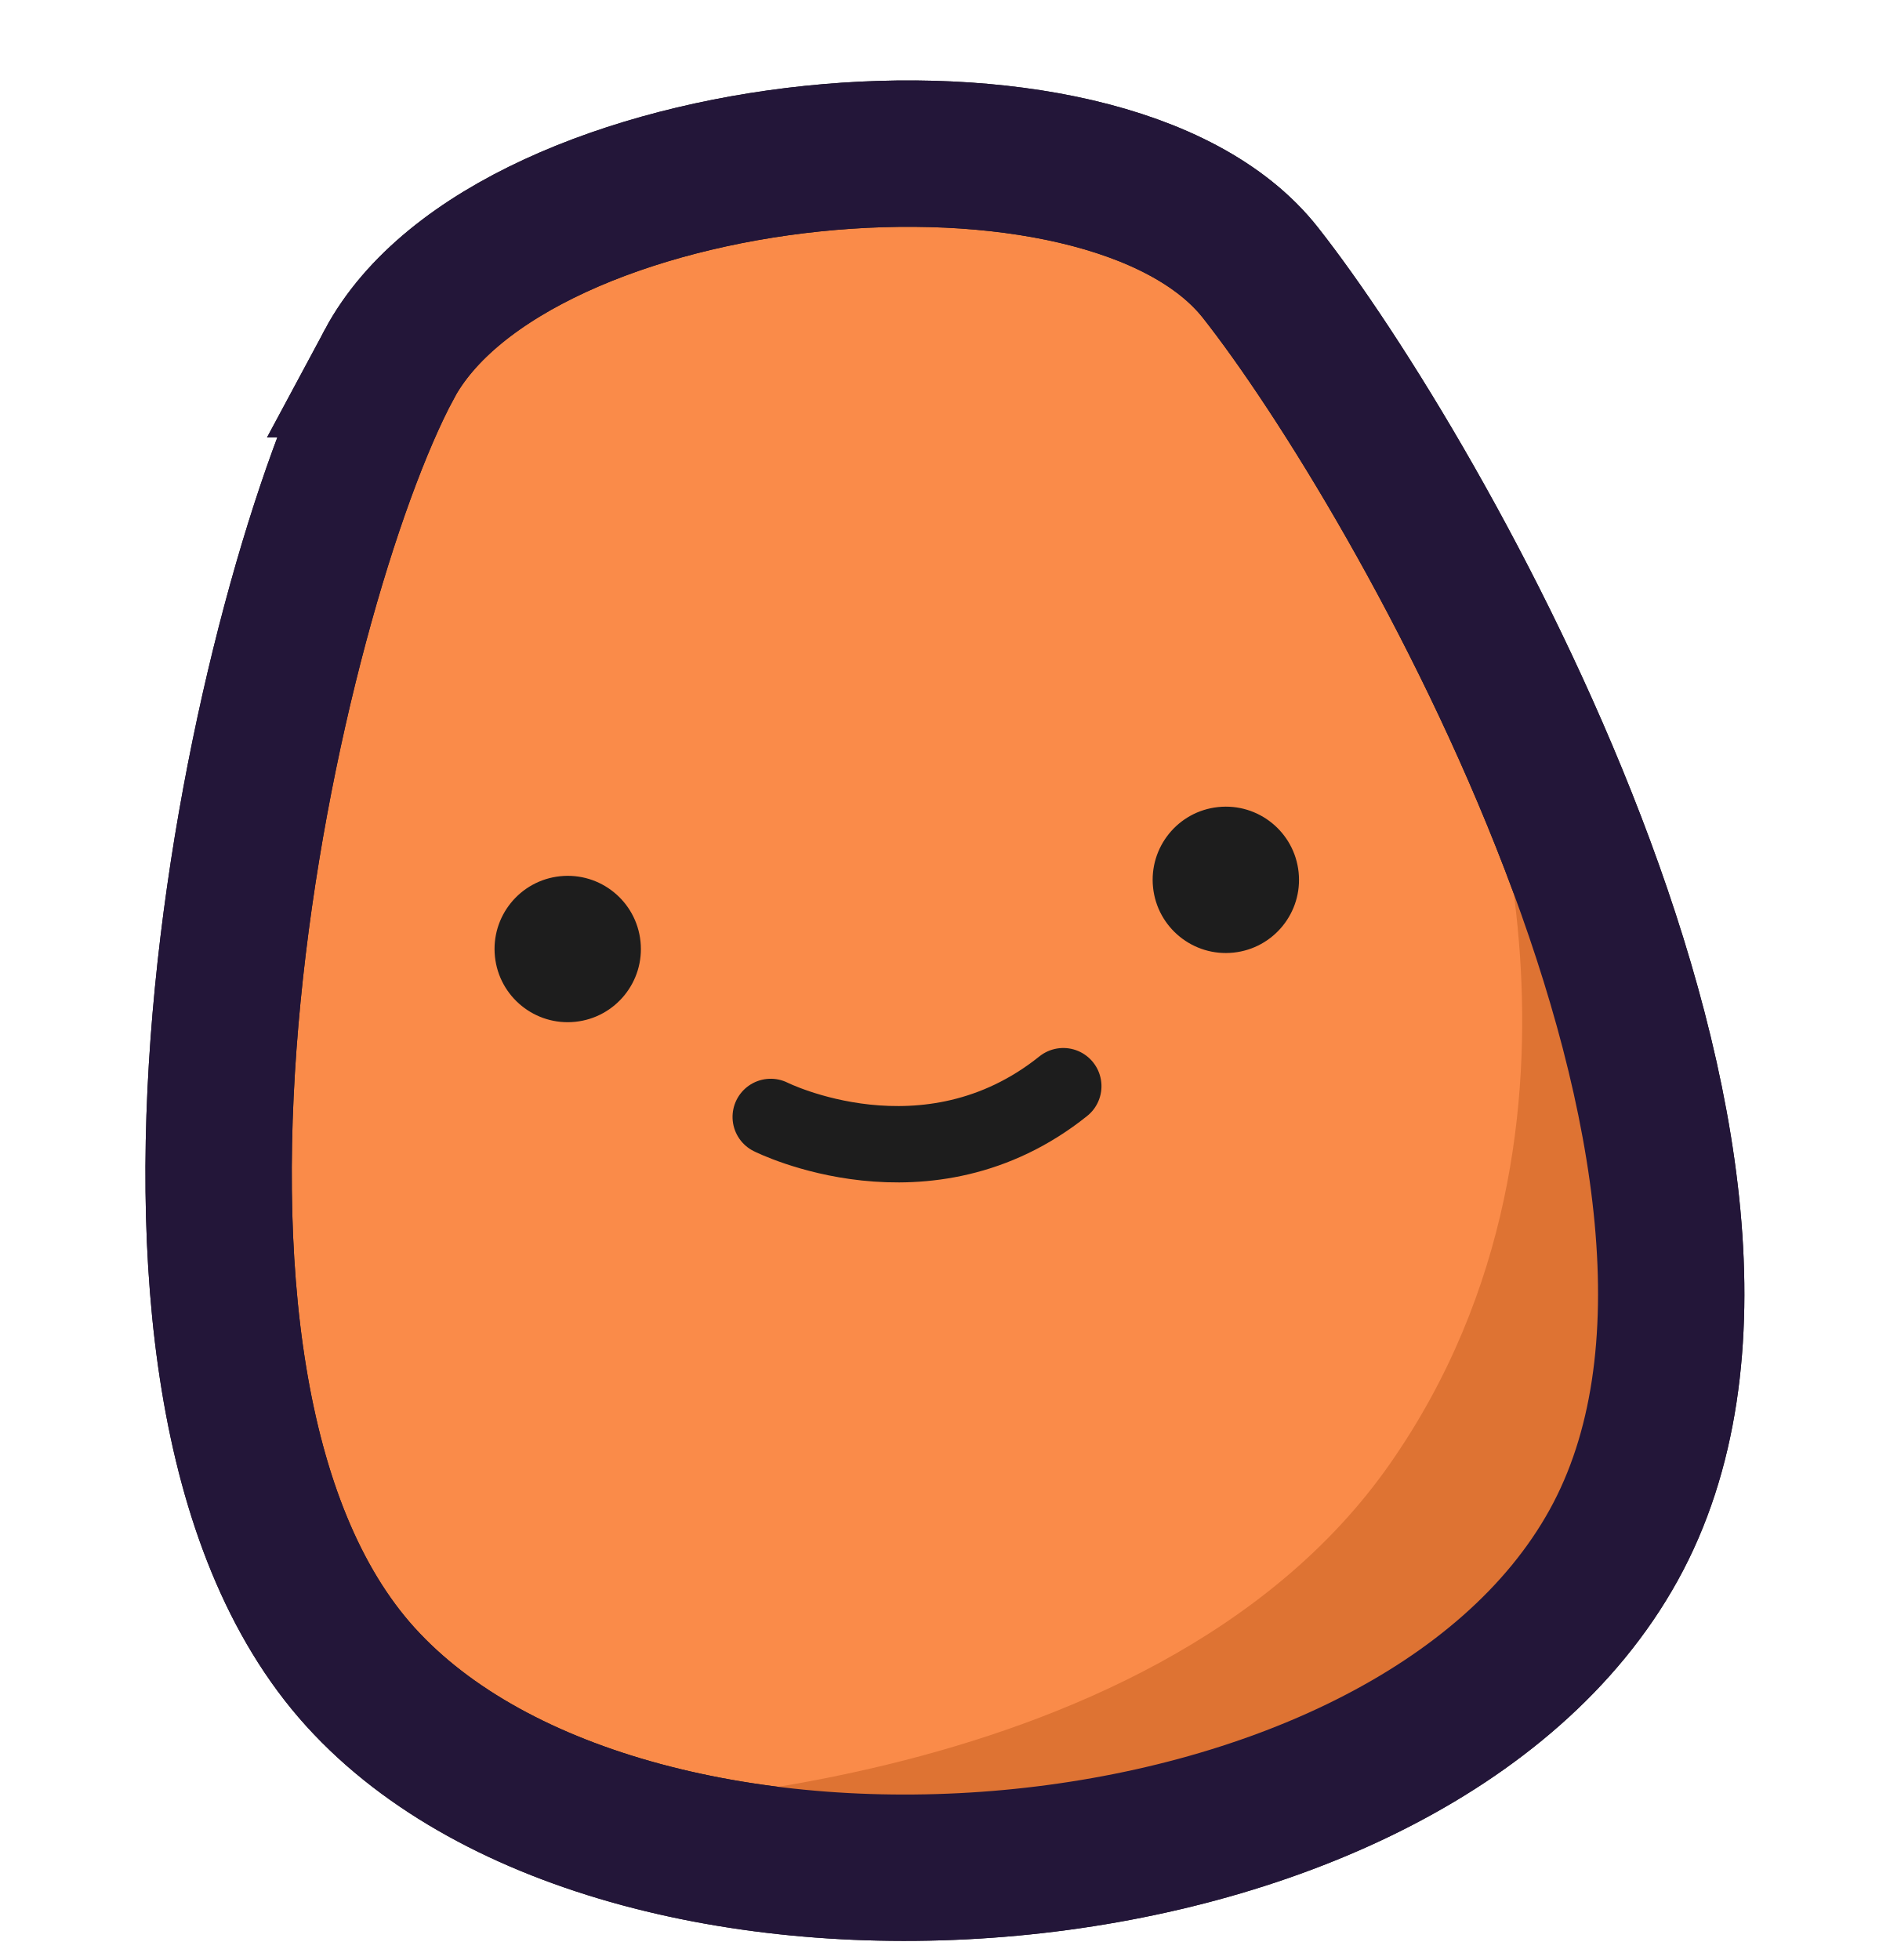
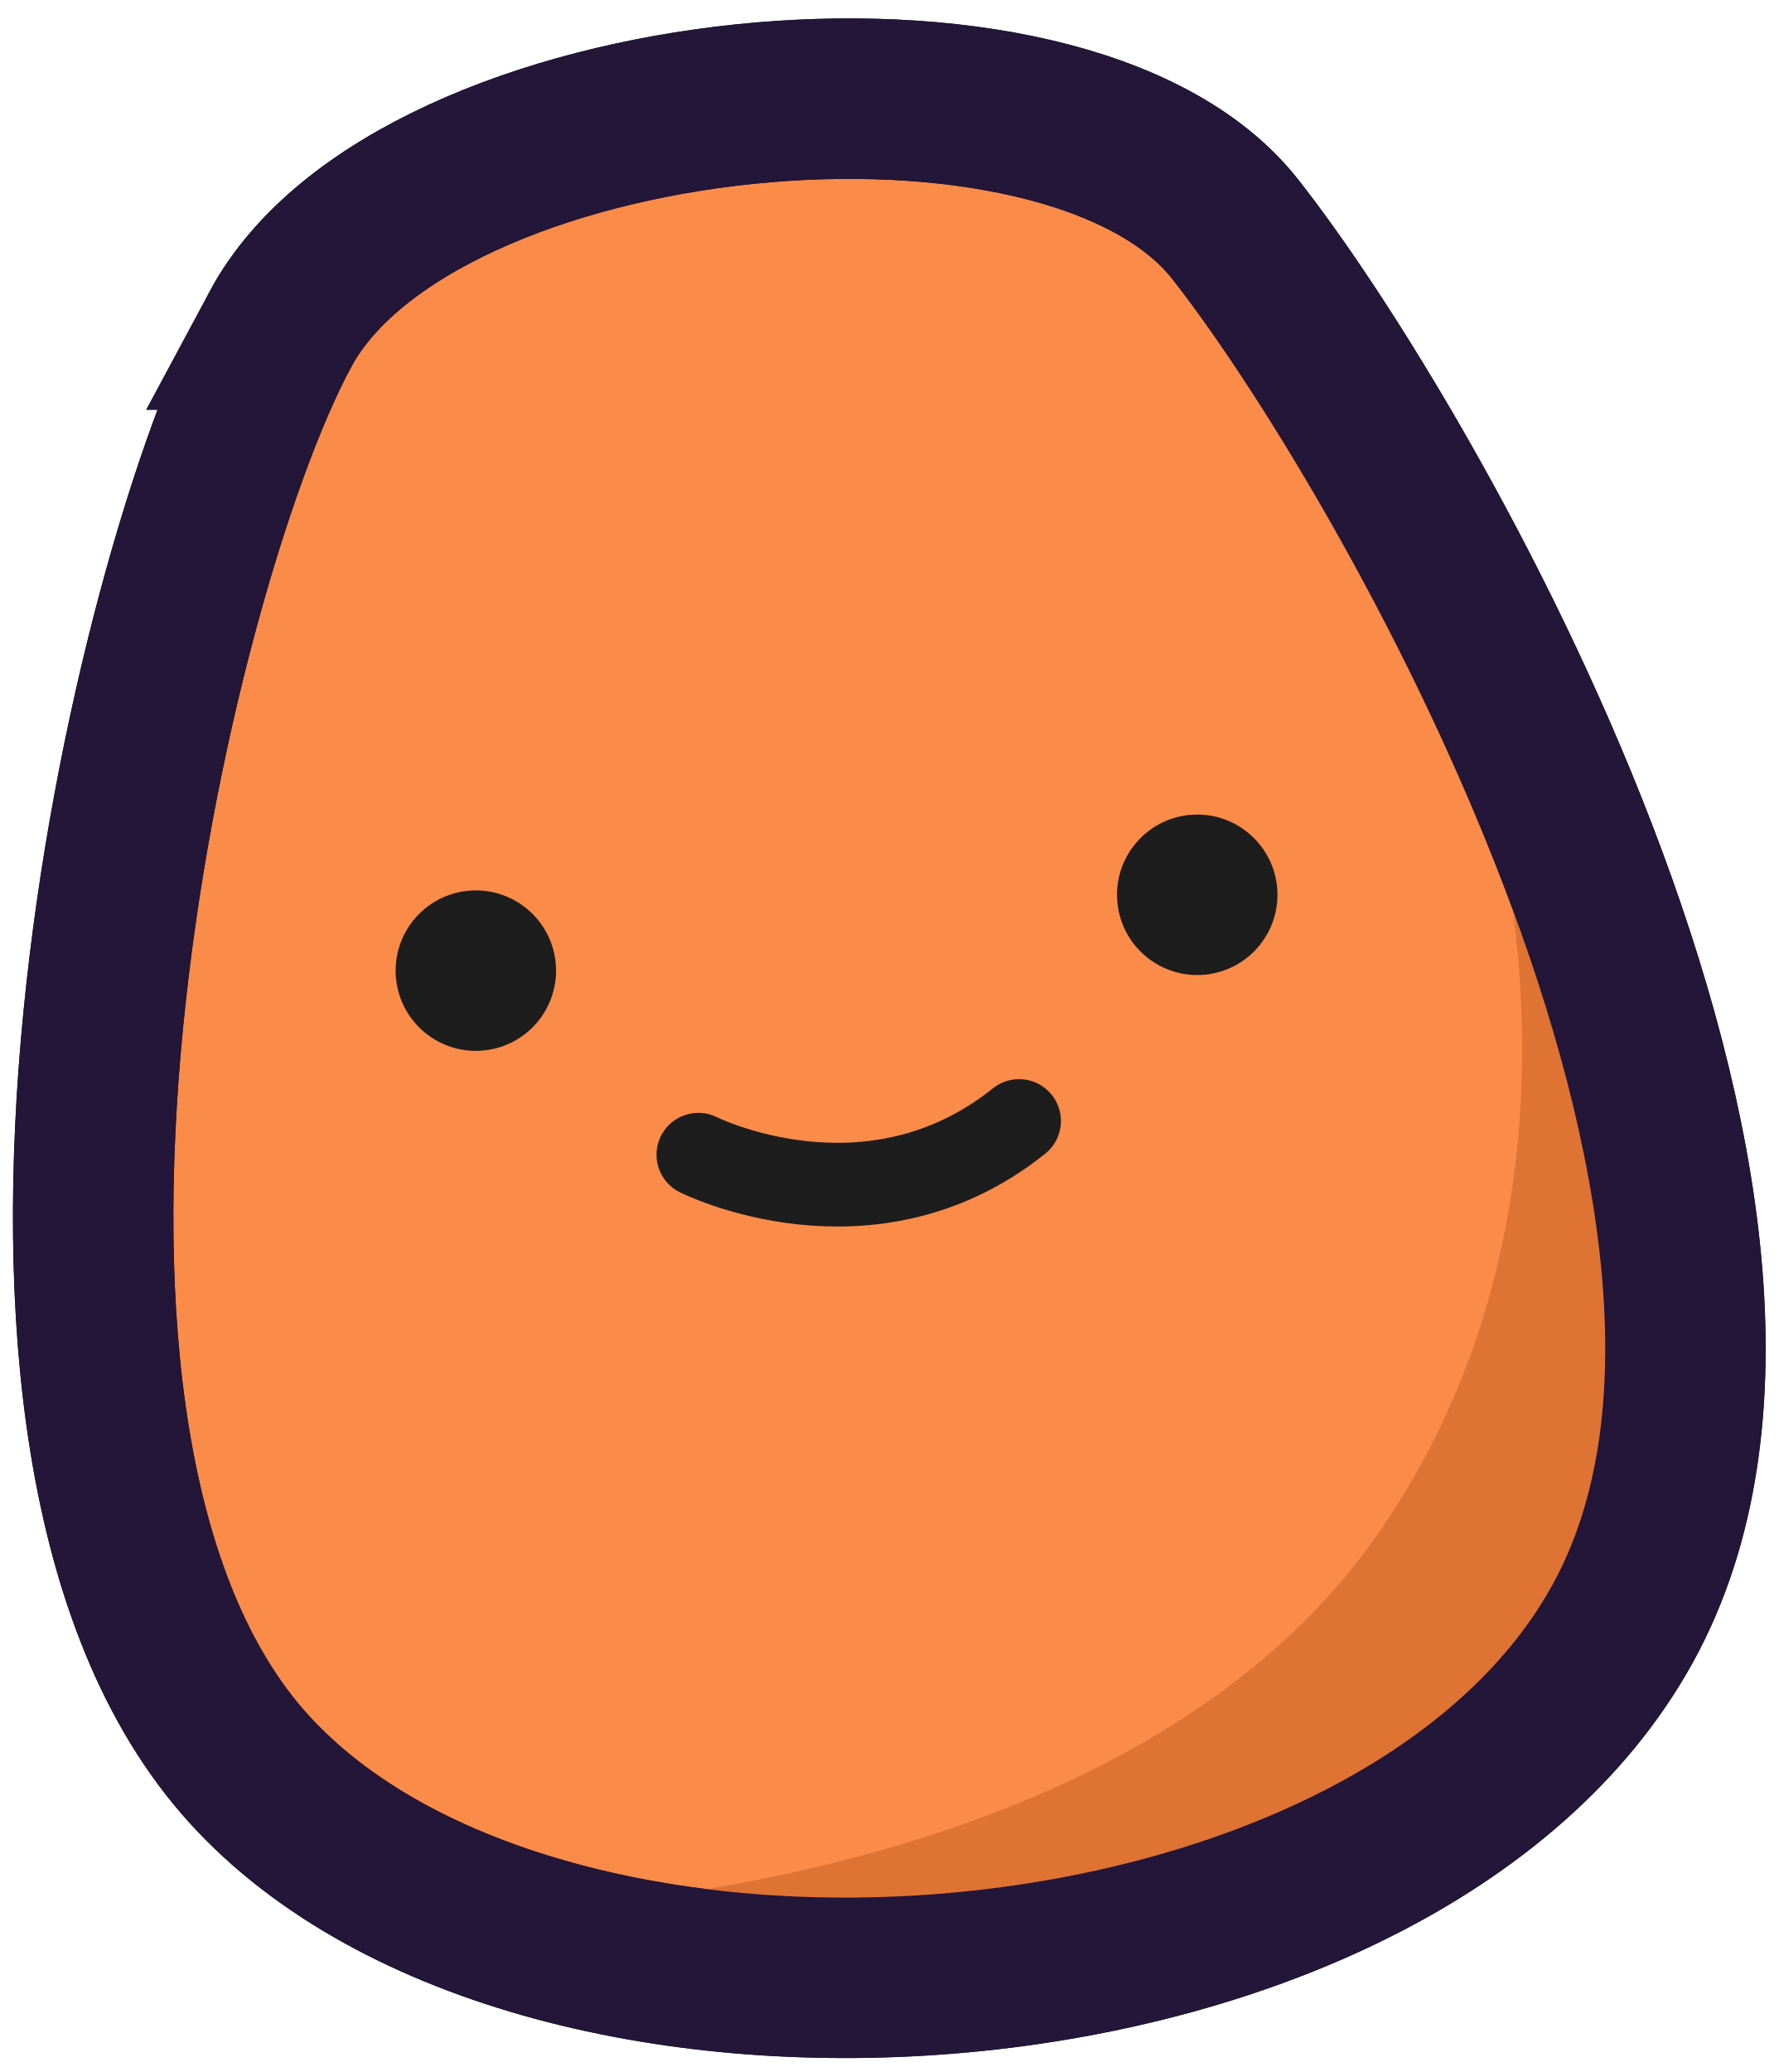
- <svg xmlns="http://www.w3.org/2000/svg" width="297" height="308">
-   <g transform="rotate(-6 356.555 -139.717)" fill="none" fill-rule="evenodd">
-     <path d="M42.208 25.282C19.305 58.997-21.136 178.97 16.14 229.958c37.278 50.988 159.614 54.973 198.043 0 38.43-54.972-13.23-171.25-34.308-204.676-21.078-33.425-114.766-33.714-137.668 0z" stroke="#1D1D1D" stroke-width="23" fill="#FA8B49" />
-     <path d="M205.501 96.105s18.255 67.63-24.943 117.454-134.563 40.134-134.563 40.134l77.076 16.896 87.727-37.175s10.684-23.049 11.477-25.008c.793-1.959 7.924-38.76 7.924-38.76l-9.02-33.164-15.678-40.377z" fill="#DE7333" />
+ <svg xmlns="http://www.w3.org/2000/svg" height="297" width="255">
+   <g fill="none" fill-rule="evenodd" transform="rotate(-6 250.65 55.635)">
+     <path d="M42.208 25.282C19.305 58.997-21.136 178.97 16.14 229.958c37.278 50.988 159.614 54.973 198.043 0 38.43-54.972-13.23-171.25-34.308-204.676-21.078-33.425-114.766-33.714-137.668 0z" fill="#fa8b49" stroke="#1d1d1d" stroke-width="23" />
+     <path d="M205.501 96.105s18.255 67.63-24.943 117.454-134.563 40.134-134.563 40.134l77.076 16.896 87.727-37.175s10.684-23.049 11.477-25.008c.793-1.959 7.924-38.76 7.924-38.76l-9.02-33.164z" fill="#de7333" />
    <path d="M42.208 25.282C19.305 58.997-21.136 178.97 16.14 229.958c37.278 50.988 159.614 54.973 198.043 0 38.43-54.972-13.23-171.25-34.308-204.676-21.078-33.425-114.766-33.714-137.668 0z" stroke="#231639" stroke-width="23" />
-     <circle fill="#1D1D1D" cx="60.495" cy="119.605" r="11.5" />
-     <circle fill="#1D1D1D" cx="164.495" cy="119.605" r="11.5" />
-     <path d="M89.466 149.182s23.118 14.841 46.235 0" stroke="#1D1D1D" stroke-width="12" stroke-linecap="round" />
+     <circle cx="60.495" cy="119.605" fill="#1d1d1d" r="11.5" />
+     <circle cx="164.495" cy="119.605" fill="#1d1d1d" r="11.5" />
+     <path d="M89.466 149.182s23.118 14.841 46.235 0" stroke="#1d1d1d" stroke-linecap="round" stroke-width="12" />
  </g>
</svg>
